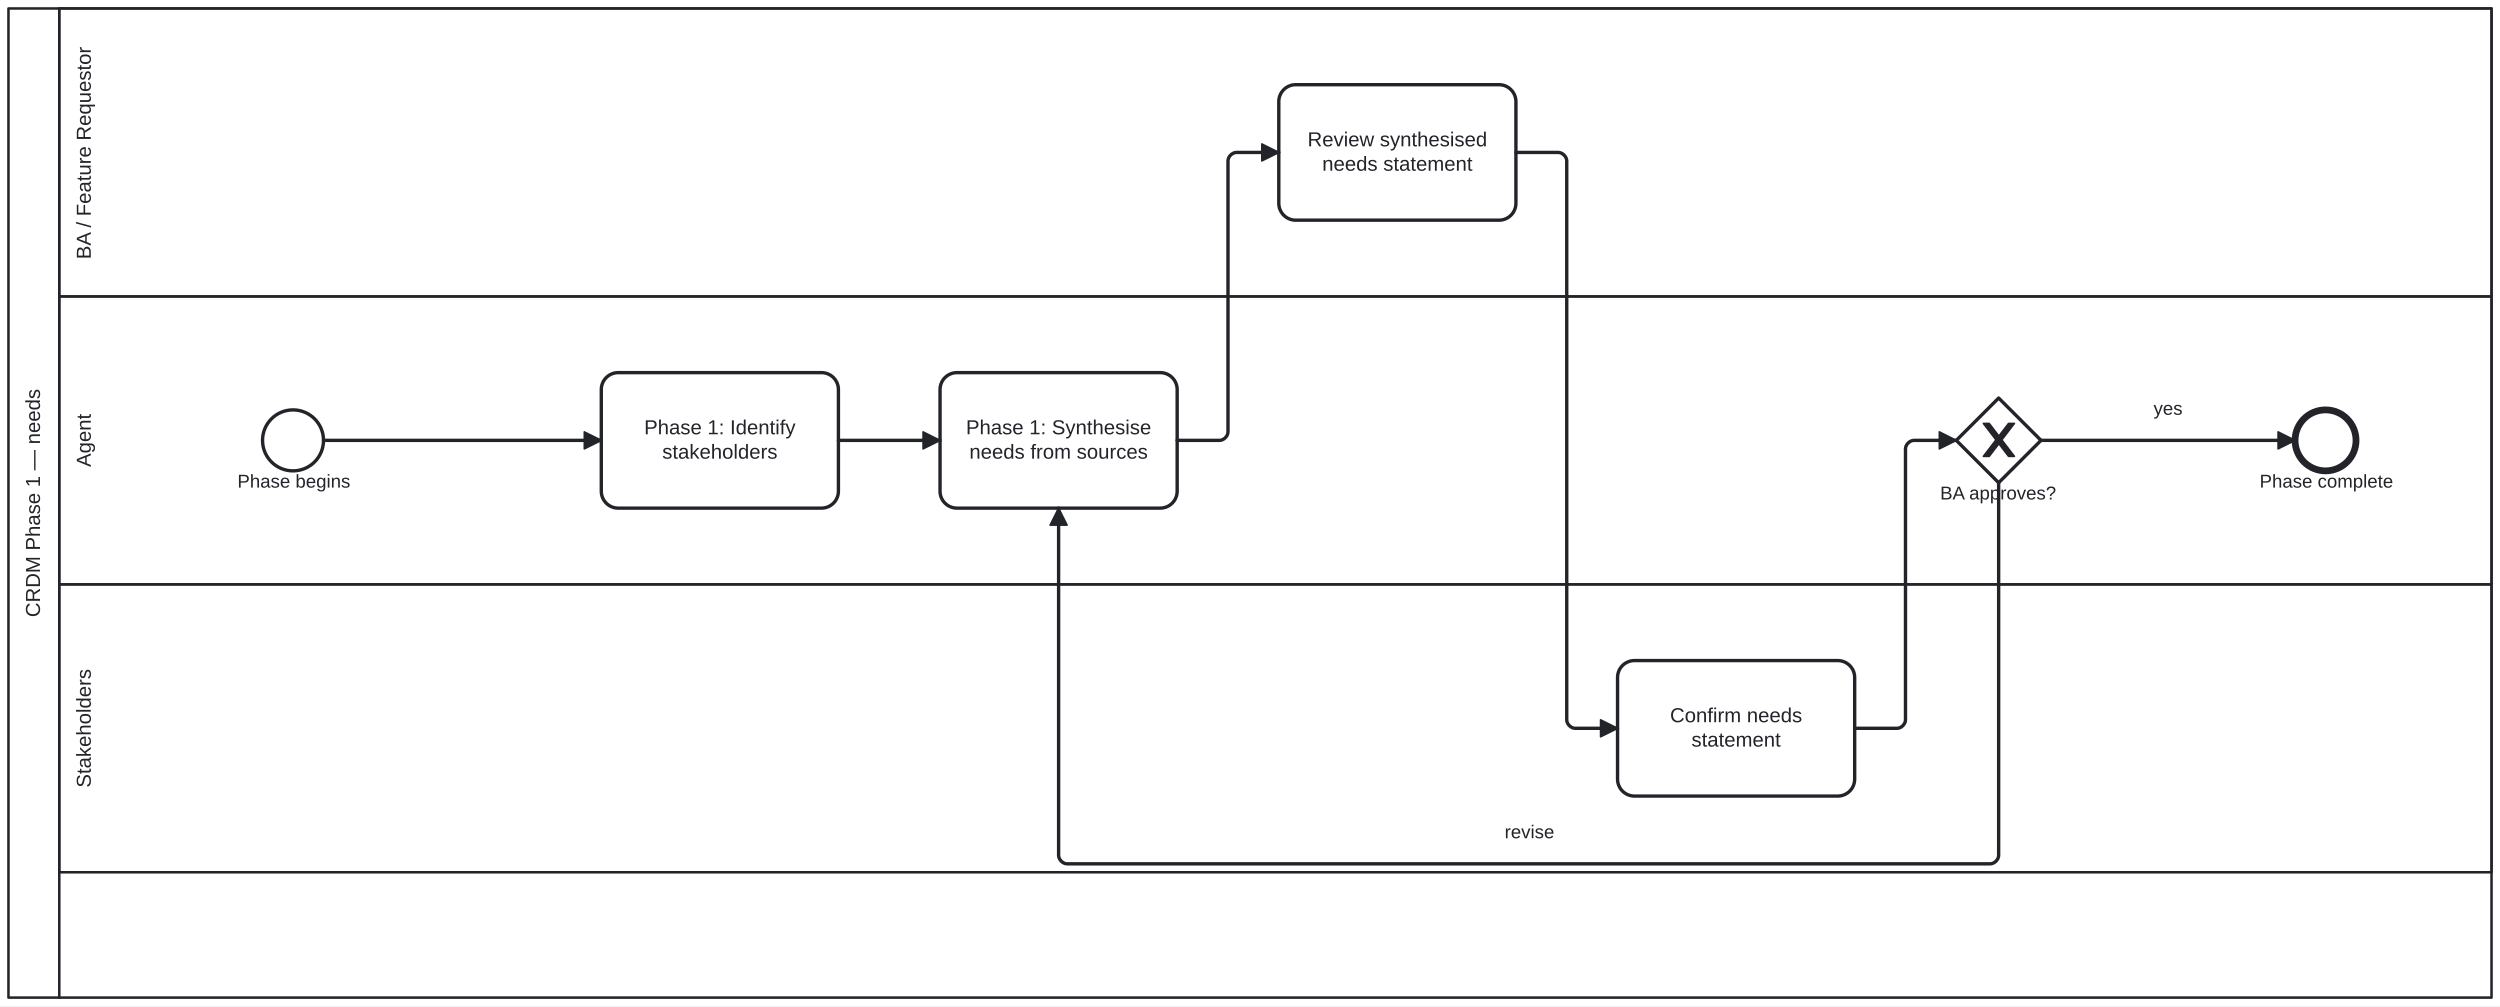
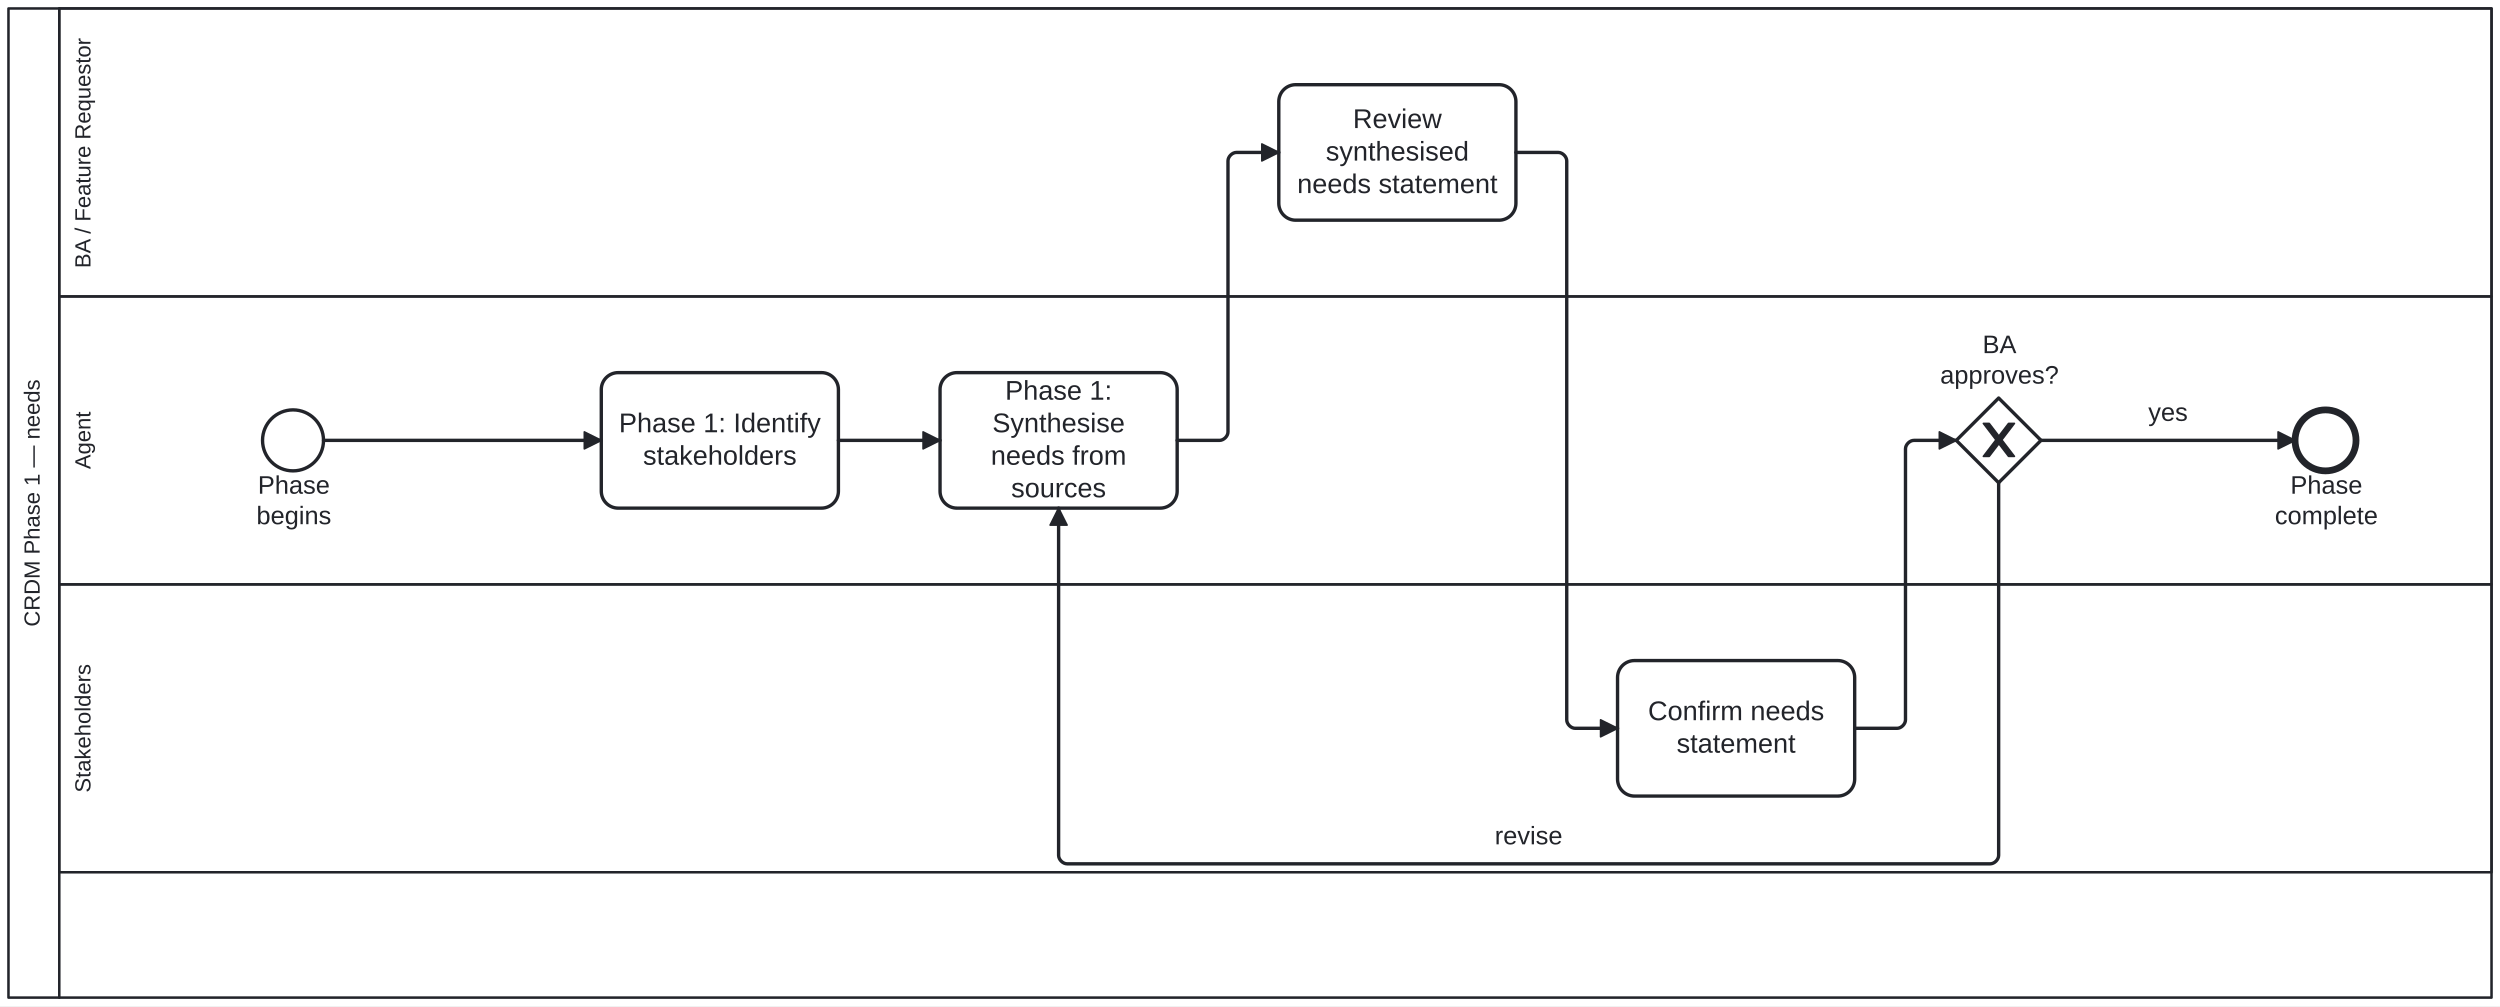
<svg xmlns="http://www.w3.org/2000/svg" width="100%" style="max-width:100%;height:auto" viewBox="155 75 1476 594" version="1.1">
  <rect x="155" y="75" width="1476" height="594" fill="#ffffff" />
  <g class="djs-group">
    <g class="djs-element djs-shape" data-element-id="Participant_Process_CRDM_Needs" style="display: block;" transform="matrix(1 0 0 1 160 80)">
      <g class="djs-visual">
        <rect x="0" y="0" width="1466" height="584" rx="0" ry="0" style="stroke-linecap: round; stroke-linejoin: round; stroke: rgb(34, 36, 42); stroke-width: 1.5px; fill: white; fill-opacity: 0.95;" />
        <path style="fill: none; stroke-linecap: round; stroke-linejoin: round; stroke: rgb(34, 36, 42); stroke-width: 1.5px;" d="M30,0L30,584" />
-         <text lineHeight="1.2" class="djs-label" style="font-family: Arial, sans-serif; font-size: 12px; font-weight: normal; fill: rgb(34, 36, 42);" transform="matrix(-1.83697e-16 -1 1 -1.83697e-16 0 584)">
-           <tspan x="224.638" y="18.6">CRDM Phase 1 — needs</tspan>
+         <text lineHeight="1.05" class="djs-label" transform="matrix(-1.83697e-16 -1 1 -1.83697e-16 0 584)" style="font-family: Arial, sans-serif; font-size: 13px; font-weight: normal; fill: rgb(34, 36, 42);">
+           <tspan x="219.024" y="18.413">CRDM Phase 1 — needs</tspan>
        </text>
      </g>
      <rect class="djs-hit djs-hit-all" x="0" y="0" width="1466" height="584" style="fill: none; stroke-opacity: 0; stroke: white; stroke-width: 15px;" />
    </g>
    <g class="djs-children">
      <g class="djs-group">
        <g class="djs-element djs-shape" data-element-id="Lane_Stakeholders" style="display: block;" transform="matrix(1 0 0 1 190 420)">
          <g class="djs-visual">
            <rect x="0" y="0" width="1436" height="170" rx="0" ry="0" style="stroke-linecap: round; stroke-linejoin: round; stroke: rgb(34, 36, 42); stroke-width: 1.5px; fill: white; fill-opacity: 0.25;" />
-             <text lineHeight="1.2" class="djs-label" style="font-family: Arial, sans-serif; font-size: 12px; font-weight: normal; fill: rgb(34, 36, 42);" transform="matrix(-1.83697e-16 -1 1 -1.83697e-16 0 170)">
-               <tspan x="49.979" y="18.6">Stakeholders</tspan>
+             <text lineHeight="1.05" class="djs-label" transform="matrix(-1.83697e-16 -1 1 -1.83697e-16 0 170)" style="font-family: Arial, sans-serif; font-size: 13px; font-weight: normal; fill: rgb(34, 36, 42);">
+               <tspan x="47.06" y="18.413">Stakeholders</tspan>
            </text>
          </g>
          <rect class="djs-hit djs-hit-all" x="0" y="0" width="1436" height="170" style="fill: none; stroke-opacity: 0; stroke: white; stroke-width: 15px;" />
        </g>
      </g>
      <g class="djs-group">
        <g class="djs-element djs-shape" data-element-id="Lane_Agent" style="display: block;" transform="matrix(1 0 0 1 190 250)">
          <g class="djs-visual">
            <rect x="0" y="0" width="1436" height="170" rx="0" ry="0" style="stroke-linecap: round; stroke-linejoin: round; stroke: rgb(34, 36, 42); stroke-width: 1.5px; fill: white; fill-opacity: 0.25;" />
-             <text lineHeight="1.2" class="djs-label" style="font-family: Arial, sans-serif; font-size: 12px; font-weight: normal; fill: rgb(34, 36, 42);" transform="matrix(-1.83697e-16 -1 1 -1.83697e-16 0 170)">
-               <tspan x="69.32" y="18.6">Agent</tspan>
+             <text lineHeight="1.05" class="djs-label" transform="matrix(-1.83697e-16 -1 1 -1.83697e-16 0 170)" style="font-family: Arial, sans-serif; font-size: 13px; font-weight: normal; fill: rgb(34, 36, 42);">
+               <tspan x="68.014" y="18.413">Agent</tspan>
            </text>
          </g>
          <rect class="djs-hit djs-hit-all" x="0" y="0" width="1436" height="170" style="fill: none; stroke-opacity: 0; stroke: white; stroke-width: 15px;" />
        </g>
      </g>
      <g class="djs-group">
        <g class="djs-element djs-shape" data-element-id="Lane_BA" style="display: block;" transform="matrix(1 0 0 1 190 80)">
          <g class="djs-visual">
            <rect x="0" y="0" width="1436" height="170" rx="0" ry="0" style="stroke-linecap: round; stroke-linejoin: round; stroke: rgb(34, 36, 42); stroke-width: 1.5px; fill: white; fill-opacity: 0.25;" />
-             <text lineHeight="1.2" class="djs-label" style="font-family: Arial, sans-serif; font-size: 12px; font-weight: normal; fill: rgb(34, 36, 42);" transform="matrix(-1.83697e-16 -1 1 -1.83697e-16 0 170)">
-               <tspan x="21.968" y="18.6">BA / Feature Requestor</tspan>
+             <text lineHeight="1.05" class="djs-label" transform="matrix(-1.83697e-16 -1 1 -1.83697e-16 0 170)" style="font-family: Arial, sans-serif; font-size: 13px; font-weight: normal; fill: rgb(34, 36, 42);">
+               <tspan x="16.715" y="18.413">BA / Feature Requestor</tspan>
            </text>
          </g>
          <rect class="djs-hit djs-hit-all" x="0" y="0" width="1436" height="170" style="fill: none; stroke-opacity: 0; stroke: white; stroke-width: 15px;" />
        </g>
      </g>
      <g class="djs-group">
        <g class="djs-element djs-shape" data-element-id="Start_Process_CRDM_Needs" style="display: block;" transform="matrix(1 0 0 1 310 317)">
          <g class="djs-visual">
            <circle cx="18" cy="18" r="18" style="stroke-linecap: round; stroke-linejoin: round; stroke: rgb(34, 36, 42); stroke-width: 2px; fill: white; fill-opacity: 0.95;" />
          </g>
          <rect class="djs-hit djs-hit-all" x="0" y="0" width="36" height="36" style="fill: none; stroke-opacity: 0; stroke: white; stroke-width: 15px;" />
        </g>
      </g>
      <g class="djs-group">
-         <g class="djs-element djs-shape" data-element-id="Start_Process_CRDM_Needs_label" style="display: block;" transform="matrix(1 0 0 1 295 353)">
-           <g class="djs-visual">
-             <text lineHeight="1.2" class="djs-label" style="font-family: Arial, sans-serif; font-size: 11px; font-weight: normal; fill: rgb(34, 36, 42);">
-               <tspan x="0.17" y="9.9">Phase begins</tspan>
-             </text>
-           </g>
-           <rect class="djs-hit djs-hit-all" x="0" y="0" width="67" height="14" style="fill: none; stroke-opacity: 0; stroke: white; stroke-width: 15px;" />
+         <g class="djs-element djs-shape" data-element-id="Start_Process_CRDM_Needs_label" style="display: block;" transform="matrix(1 0 0 1 306 353)">
+           <g class="djs-visual">
+             <text lineHeight="1.2" class="djs-label" style="font-family: Arial, sans-serif; font-size: 15px; font-weight: normal; fill: rgb(34, 36, 42);">
+               <tspan x="1.234" y="13.5">Phase</tspan>
+               <tspan x="0.399" y="31.5">begins</tspan>
+             </text>
+           </g>
+           <rect class="djs-hit djs-hit-all" x="0" y="0" width="45" height="36" style="fill: none; stroke-opacity: 0; stroke: white; stroke-width: 15px;" />
        </g>
      </g>
      <g class="djs-group">
        <g class="djs-element djs-shape" data-element-id="A_Stakeholders" style="display: block;" transform="matrix(1 0 0 1 510 295)">
          <g class="djs-visual">
            <rect x="0" y="0" width="140" height="80" rx="10" ry="10" style="stroke-linecap: round; stroke-linejoin: round; stroke: rgb(34, 36, 42); stroke-width: 2px; fill: white; fill-opacity: 0.95;" />
-             <text lineHeight="1.2" class="djs-label" style="font-family: Arial, sans-serif; font-size: 12px; font-weight: normal; fill: rgb(34, 36, 42);">
-               <tspan x="25.305" y="36.4">Phase 1: Identify</tspan>
-               <tspan x="35.98" y="50.8">stakeholders</tspan>
+             <text lineHeight="1.2" class="djs-label" style="font-family: Arial, sans-serif; font-size: 16px; font-weight: normal; fill: rgb(34, 36, 42);">
+               <tspan x="10.406" y="35.2">Phase 1: Identify</tspan>
+               <tspan x="24.641" y="54.4">stakeholders</tspan>
            </text>
          </g>
          <rect class="djs-hit djs-hit-all" x="0" y="0" width="140" height="80" style="fill: none; stroke-opacity: 0; stroke: white; stroke-width: 15px;" />
        </g>
      </g>
      <g class="djs-group">
        <g class="djs-element djs-shape" data-element-id="A_Synthesise" style="display: block;" transform="matrix(1 0 0 1 710 295)">
          <g class="djs-visual">
            <rect x="0" y="0" width="140" height="80" rx="10" ry="10" style="stroke-linecap: round; stroke-linejoin: round; stroke: rgb(34, 36, 42); stroke-width: 2px; fill: white; fill-opacity: 0.95;" />
-             <text lineHeight="1.2" class="djs-label" style="font-family: Arial, sans-serif; font-size: 12px; font-weight: normal; fill: rgb(34, 36, 42);">
-               <tspan x="15.3" y="36.4">Phase 1: Synthesise</tspan>
-               <tspan x="17.31" y="50.8">needs from sources</tspan>
+             <text lineHeight="1.2" class="djs-label" style="font-family: Arial, sans-serif; font-size: 16px; font-weight: normal; fill: rgb(34, 36, 42);">
+               <tspan x="38.422" y="16">Phase 1: </tspan>
+               <tspan x="30.867" y="35.2">Synthesise</tspan>
+               <tspan x="29.98" y="54.4">needs from </tspan>
+               <tspan x="41.988" y="73.6">sources</tspan>
            </text>
          </g>
          <rect class="djs-hit djs-hit-all" x="0" y="0" width="140" height="80" style="fill: none; stroke-opacity: 0; stroke: white; stroke-width: 15px;" />
        </g>
      </g>
      <g class="djs-group">
        <g class="djs-element djs-shape" data-element-id="BA_ReviewNeeds" style="display: block;" transform="matrix(1 0 0 1 910 125)">
          <g class="djs-visual">
            <rect x="0" y="0" width="140" height="80" rx="10" ry="10" style="stroke-linecap: round; stroke-linejoin: round; stroke: rgb(34, 36, 42); stroke-width: 2px; fill: white; fill-opacity: 0.95;" />
-             <text lineHeight="1.2" class="djs-label" style="font-family: Arial, sans-serif; font-size: 12px; font-weight: normal; fill: rgb(34, 36, 42);">
-               <tspan x="16.976" y="36.4">Review synthesised</tspan>
-               <tspan x="25.639" y="50.8">needs statement</tspan>
+             <text lineHeight="1.2" class="djs-label" style="font-family: Arial, sans-serif; font-size: 16px; font-weight: normal; fill: rgb(34, 36, 42);">
+               <tspan x="43.77" y="25.6">Review </tspan>
+               <tspan x="27.754" y="44.8">synthesised</tspan>
+               <tspan x="10.852" y="64">needs statement</tspan>
            </text>
          </g>
          <rect class="djs-hit djs-hit-all" x="0" y="0" width="140" height="80" style="fill: none; stroke-opacity: 0; stroke: white; stroke-width: 15px;" />
        </g>
      </g>
      <g class="djs-group">
        <g class="djs-element djs-shape" data-element-id="S_ConfirmNeeds" style="display: block;" transform="matrix(1 0 0 1 1110 465)">
          <g class="djs-visual">
            <rect x="0" y="0" width="140" height="80" rx="10" ry="10" style="stroke-linecap: round; stroke-linejoin: round; stroke: rgb(34, 36, 42); stroke-width: 2px; fill: white; fill-opacity: 0.95;" />
-             <text lineHeight="1.2" class="djs-label" style="font-family: Arial, sans-serif; font-size: 12px; font-weight: normal; fill: rgb(34, 36, 42);">
-               <tspan x="30.982" y="36.4">Confirm needs</tspan>
-               <tspan x="43.653" y="50.8">statement</tspan>
+             <text lineHeight="1.2" class="djs-label" style="font-family: Arial, sans-serif; font-size: 16px; font-weight: normal; fill: rgb(34, 36, 42);">
+               <tspan x="17.977" y="35.2">Confirm needs</tspan>
+               <tspan x="34.871" y="54.4">statement</tspan>
            </text>
          </g>
          <rect class="djs-hit djs-hit-all" x="0" y="0" width="140" height="80" style="fill: none; stroke-opacity: 0; stroke: white; stroke-width: 15px;" />
        </g>
      </g>
      <g class="djs-group">
        <g class="djs-element djs-shape" data-element-id="GW_Needs" style="display: block;" transform="matrix(1 0 0 1 1310 310)">
          <g class="djs-visual">
            <polygon points="25,0 50,25 25,50 0,25" style="stroke-linecap: round; stroke-linejoin: round; stroke: rgb(34, 36, 42); stroke-width: 2px; fill: white; fill-opacity: 0.95;" />
            <path d="m 16,15 7.429,9.714 -7.429,9.714 3.429,0 5.714,-7.464 5.714,7.464 3.429,0 -7.429,-9.714 7.429,-9.714 -3.429,0 -5.714,7.464 -5.714,-7.464 -3.429,0 z" style="fill: rgb(34, 36, 42); stroke-linecap: round; stroke-linejoin: round; stroke: rgb(34, 36, 42); stroke-width: 1px;" />
          </g>
          <rect class="djs-hit djs-hit-all" x="0" y="0" width="50" height="50" style="fill: none; stroke-opacity: 0; stroke: white; stroke-width: 15px;" />
        </g>
      </g>
      <g class="djs-group">
-         <g class="djs-element djs-shape" data-element-id="GW_Needs_label" style="display: block;" transform="matrix(1 0 0 1 1300 360)">
-           <g class="djs-visual">
-             <text lineHeight="1.2" class="djs-label" style="font-family: Arial, sans-serif; font-size: 11px; font-weight: normal; fill: rgb(34, 36, 42);">
-               <tspan x="0.45" y="9.9">BA approves?</tspan>
-             </text>
-           </g>
-           <rect class="djs-hit djs-hit-all" x="0" y="0" width="70" height="14" style="fill: none; stroke-opacity: 0; stroke: white; stroke-width: 15px;" />
+         <g class="djs-element djs-shape" data-element-id="GW_Needs_label" style="display: block;" transform="matrix(1 0 0 1 1300 270)">
+           <g class="djs-visual">
+             <text lineHeight="1.2" class="djs-label" style="font-family: Arial, sans-serif; font-size: 15px; font-weight: normal; fill: rgb(34, 36, 42);">
+               <tspan x="25.495" y="13.5">BA </tspan>
+               <tspan x="0.476" y="31.5">approves?</tspan>
+             </text>
+           </g>
+           <rect class="djs-hit djs-hit-all" x="0" y="0" width="71" height="36" style="fill: none; stroke-opacity: 0; stroke: white; stroke-width: 15px;" />
        </g>
      </g>
      <g class="djs-group">
        <g class="djs-element djs-shape" data-element-id="End_Process_CRDM_Needs" style="display: block;" transform="matrix(1 0 0 1 1510 317)">
          <g class="djs-visual">
            <circle cx="18" cy="18" r="18" style="stroke-linecap: round; stroke-linejoin: round; stroke: rgb(34, 36, 42); stroke-width: 4px; fill: white; fill-opacity: 0.95;" />
          </g>
          <rect class="djs-hit djs-hit-all" x="0" y="0" width="36" height="36" style="fill: none; stroke-opacity: 0; stroke: white; stroke-width: 15px;" />
        </g>
      </g>
      <g class="djs-group">
-         <g class="djs-element djs-shape" data-element-id="End_Process_CRDM_Needs_label" style="display: block;" transform="matrix(1 0 0 1 1489 353)">
-           <g class="djs-visual">
-             <text lineHeight="1.2" class="djs-label" style="font-family: Arial, sans-serif; font-size: 11px; font-weight: normal; fill: rgb(34, 36, 42);">
-               <tspan x="0.06" y="9.9">Phase complete</tspan>
-             </text>
-           </g>
-           <rect class="djs-hit djs-hit-all" x="0" y="0" width="79" height="14" style="fill: none; stroke-opacity: 0; stroke: white; stroke-width: 15px;" />
+         <g class="djs-element djs-shape" data-element-id="End_Process_CRDM_Needs_label" style="display: block;" transform="matrix(1 0 0 1 1498 353)">
+           <g class="djs-visual">
+             <text lineHeight="1.2" class="djs-label" style="font-family: Arial, sans-serif; font-size: 15px; font-weight: normal; fill: rgb(34, 36, 42);">
+               <tspan x="9.234" y="13.5">Phase </tspan>
+               <tspan x="0.068" y="31.5">complete</tspan>
+             </text>
+           </g>
+           <rect class="djs-hit djs-hit-all" x="0" y="0" width="61" height="36" style="fill: none; stroke-opacity: 0; stroke: white; stroke-width: 15px;" />
        </g>
      </g>
      <g class="djs-group">
        <g class="djs-element djs-connection" data-element-id="SF_Process_CRDM_Needs_1" style="display: block;">
          <g class="djs-visual">
            <defs>
              <marker id="folio-marker-1" viewBox="0 0 20 20" refX="11" refY="10" markerWidth="10" markerHeight="10" orient="auto">
                <path d="M 1 5 L 11 10 L 1 15 Z" style="stroke-linecap: round; stroke-linejoin: round; stroke: rgb(34, 36, 42); stroke-width: 1px; fill: rgb(34, 36, 42);" />
              </marker>
            </defs>
            <path data-corner-radius="5" style="fill: none; stroke-linecap: round; stroke-linejoin: round; stroke: rgb(34, 36, 42); stroke-width: 2px; marker-end: url('#folio-marker-1');" d="M346,335L510,335" />
          </g>
          <path d="M346,335L510,335" class="djs-hit djs-hit-stroke" style="fill: none; stroke-opacity: 0; stroke: white; stroke-width: 15px;" />
        </g>
      </g>
      <g class="djs-group">
        <g class="djs-element djs-connection" data-element-id="SF_Process_CRDM_Needs_2" style="display: block;">
          <g class="djs-visual">
            <defs>
              <marker id="folio-marker-2" viewBox="0 0 20 20" refX="11" refY="10" markerWidth="10" markerHeight="10" orient="auto">
                <path d="M 1 5 L 11 10 L 1 15 Z" style="stroke-linecap: round; stroke-linejoin: round; stroke: rgb(34, 36, 42); stroke-width: 1px; fill: rgb(34, 36, 42);" />
              </marker>
            </defs>
            <path data-corner-radius="5" style="fill: none; stroke-linecap: round; stroke-linejoin: round; stroke: rgb(34, 36, 42); stroke-width: 2px; marker-end: url('#folio-marker-2');" d="M650,335L710,335" />
          </g>
          <path d="M650,335L710,335" class="djs-hit djs-hit-stroke" style="fill: none; stroke-opacity: 0; stroke: white; stroke-width: 15px;" />
        </g>
      </g>
      <g class="djs-group">
        <g class="djs-element djs-connection" data-element-id="SF_Process_CRDM_Needs_3" style="display: block;">
          <g class="djs-visual">
            <defs>
              <marker id="folio-marker-3" viewBox="0 0 20 20" refX="11" refY="10" markerWidth="10" markerHeight="10" orient="auto">
                <path d="M 1 5 L 11 10 L 1 15 Z" style="stroke-linecap: round; stroke-linejoin: round; stroke: rgb(34, 36, 42); stroke-width: 1px; fill: rgb(34, 36, 42);" />
              </marker>
            </defs>
            <path data-corner-radius="5" style="fill: none; stroke-linecap: round; stroke-linejoin: round; stroke: rgb(34, 36, 42); stroke-width: 2px; marker-end: url('#folio-marker-3');" d="M850,335L875,335C877.5,335,880,332.5,880,330L880,170C880,167.5,882.5,165,885,165L910,165" />
          </g>
          <path d="M850,335L880,335L880,165L910,165" class="djs-hit djs-hit-stroke" style="fill: none; stroke-opacity: 0; stroke: white; stroke-width: 15px;" />
        </g>
      </g>
      <g class="djs-group">
        <g class="djs-element djs-connection" data-element-id="SF_Process_CRDM_Needs_4" style="display: block;">
          <g class="djs-visual">
            <defs>
              <marker id="folio-marker-4" viewBox="0 0 20 20" refX="11" refY="10" markerWidth="10" markerHeight="10" orient="auto">
                <path d="M 1 5 L 11 10 L 1 15 Z" style="stroke-linecap: round; stroke-linejoin: round; stroke: rgb(34, 36, 42); stroke-width: 1px; fill: rgb(34, 36, 42);" />
              </marker>
            </defs>
            <path data-corner-radius="5" style="fill: none; stroke-linecap: round; stroke-linejoin: round; stroke: rgb(34, 36, 42); stroke-width: 2px; marker-end: url('#folio-marker-4');" d="M1050,165L1075,165C1077.5,165,1080,167.5,1080,170L1080,500C1080,502.5,1082.5,505,1085,505L1110,505" />
          </g>
          <path d="M1050,165L1080,165L1080,505L1110,505" class="djs-hit djs-hit-stroke" style="fill: none; stroke-opacity: 0; stroke: white; stroke-width: 15px;" />
        </g>
      </g>
      <g class="djs-group">
        <g class="djs-element djs-connection" data-element-id="SF_Process_CRDM_Needs_5" style="display: block;">
          <g class="djs-visual">
            <defs>
              <marker id="folio-marker-5" viewBox="0 0 20 20" refX="11" refY="10" markerWidth="10" markerHeight="10" orient="auto">
                <path d="M 1 5 L 11 10 L 1 15 Z" style="stroke-linecap: round; stroke-linejoin: round; stroke: rgb(34, 36, 42); stroke-width: 1px; fill: rgb(34, 36, 42);" />
              </marker>
            </defs>
            <path data-corner-radius="5" style="fill: none; stroke-linecap: round; stroke-linejoin: round; stroke: rgb(34, 36, 42); stroke-width: 2px; marker-end: url('#folio-marker-5');" d="M1250,505L1275,505C1277.5,505,1280,502.5,1280,500L1280,340C1280,337.5,1282.5,335,1285,335L1310,335" />
          </g>
          <path d="M1250,505L1280,505L1280,335L1310,335" class="djs-hit djs-hit-stroke" style="fill: none; stroke-opacity: 0; stroke: white; stroke-width: 15px;" />
        </g>
      </g>
      <g class="djs-group">
        <g class="djs-element djs-connection" data-element-id="SF_Process_CRDM_Needs_6" style="display: block;">
          <g class="djs-visual">
            <defs>
              <marker id="folio-marker-6" viewBox="0 0 20 20" refX="11" refY="10" markerWidth="10" markerHeight="10" orient="auto">
                <path d="M 1 5 L 11 10 L 1 15 Z" style="stroke-linecap: round; stroke-linejoin: round; stroke: rgb(34, 36, 42); stroke-width: 1px; fill: rgb(34, 36, 42);" />
              </marker>
            </defs>
            <path data-corner-radius="5" style="fill: none; stroke-linecap: round; stroke-linejoin: round; stroke: rgb(34, 36, 42); stroke-width: 2px; marker-end: url('#folio-marker-6');" d="M1335,360L1335,580C1335,582.5,1332.5,585,1330,585L785,585C782.5,585,780,582.5,780,580L780,375" />
          </g>
          <path d="M1335,360L1335,585L780,585L780,375" class="djs-hit djs-hit-stroke" style="fill: none; stroke-opacity: 0; stroke: white; stroke-width: 15px;" />
        </g>
      </g>
      <g class="djs-group">
-         <g class="djs-element djs-shape" data-element-id="SF_Process_CRDM_Needs_6_label" style="display: block;" transform="matrix(1 0 0 1 1043 560)">
-           <g class="djs-visual">
-             <text lineHeight="1.2" class="djs-label" style="font-family: Arial, sans-serif; font-size: 11px; font-weight: normal; fill: rgb(34, 36, 42);">
-               <tspan x="0.329" y="9.9">revise</tspan>
-             </text>
-           </g>
-           <rect class="djs-hit djs-hit-all" x="0" y="0" width="30" height="14" style="fill: none; stroke-opacity: 0; stroke: white; stroke-width: 15px;" />
+         <g class="djs-element djs-shape" data-element-id="SF_Process_CRDM_Needs_6_label" style="display: block;" transform="matrix(1 0 0 1 1037 560)">
+           <g class="djs-visual">
+             <text lineHeight="1.2" class="djs-label" style="font-family: Arial, sans-serif; font-size: 15px; font-weight: normal; fill: rgb(34, 36, 42);">
+               <tspan x="0.494" y="13.5">revise</tspan>
+             </text>
+           </g>
+           <rect class="djs-hit djs-hit-all" x="0" y="0" width="41" height="18" style="fill: none; stroke-opacity: 0; stroke: white; stroke-width: 15px;" />
        </g>
      </g>
      <g class="djs-group">
        <g class="djs-element djs-connection" data-element-id="SF_Process_CRDM_Needs_7" style="display: block;">
          <g class="djs-visual">
            <defs>
              <marker id="folio-marker-7" viewBox="0 0 20 20" refX="11" refY="10" markerWidth="10" markerHeight="10" orient="auto">
                <path d="M 1 5 L 11 10 L 1 15 Z" style="stroke-linecap: round; stroke-linejoin: round; stroke: rgb(34, 36, 42); stroke-width: 1px; fill: rgb(34, 36, 42);" />
              </marker>
            </defs>
            <path data-corner-radius="5" style="fill: none; stroke-linecap: round; stroke-linejoin: round; stroke: rgb(34, 36, 42); stroke-width: 2px; marker-end: url('#folio-marker-7');" d="M1360,335L1510,335" />
          </g>
          <path d="M1360,335L1510,335" class="djs-hit djs-hit-stroke" style="fill: none; stroke-opacity: 0; stroke: white; stroke-width: 15px;" />
        </g>
      </g>
      <g class="djs-group">
-         <g class="djs-element djs-shape" data-element-id="SF_Process_CRDM_Needs_7_label" style="display: block;" transform="matrix(1 0 0 1 1426 310)">
-           <g class="djs-visual">
-             <text lineHeight="1.2" class="djs-label" style="font-family: Arial, sans-serif; font-size: 11px; font-weight: normal; fill: rgb(34, 36, 42);">
-               <tspan x="0.441" y="9.9">yes</tspan>
-             </text>
-           </g>
-           <rect class="djs-hit djs-hit-all" x="0" y="0" width="18" height="14" style="fill: none; stroke-opacity: 0; stroke: white; stroke-width: 15px;" />
+         <g class="djs-element djs-shape" data-element-id="SF_Process_CRDM_Needs_7_label" style="display: block;" transform="matrix(1 0 0 1 1423 310)">
+           <g class="djs-visual">
+             <text lineHeight="1.2" class="djs-label" style="font-family: Arial, sans-serif; font-size: 15px; font-weight: normal; fill: rgb(34, 36, 42);">
+               <tspan x="0.329" y="13.5">yes</tspan>
+             </text>
+           </g>
+           <rect class="djs-hit djs-hit-all" x="0" y="0" width="24" height="18" style="fill: none; stroke-opacity: 0; stroke: white; stroke-width: 15px;" />
        </g>
      </g>
    </g>
  </g>
</svg>
